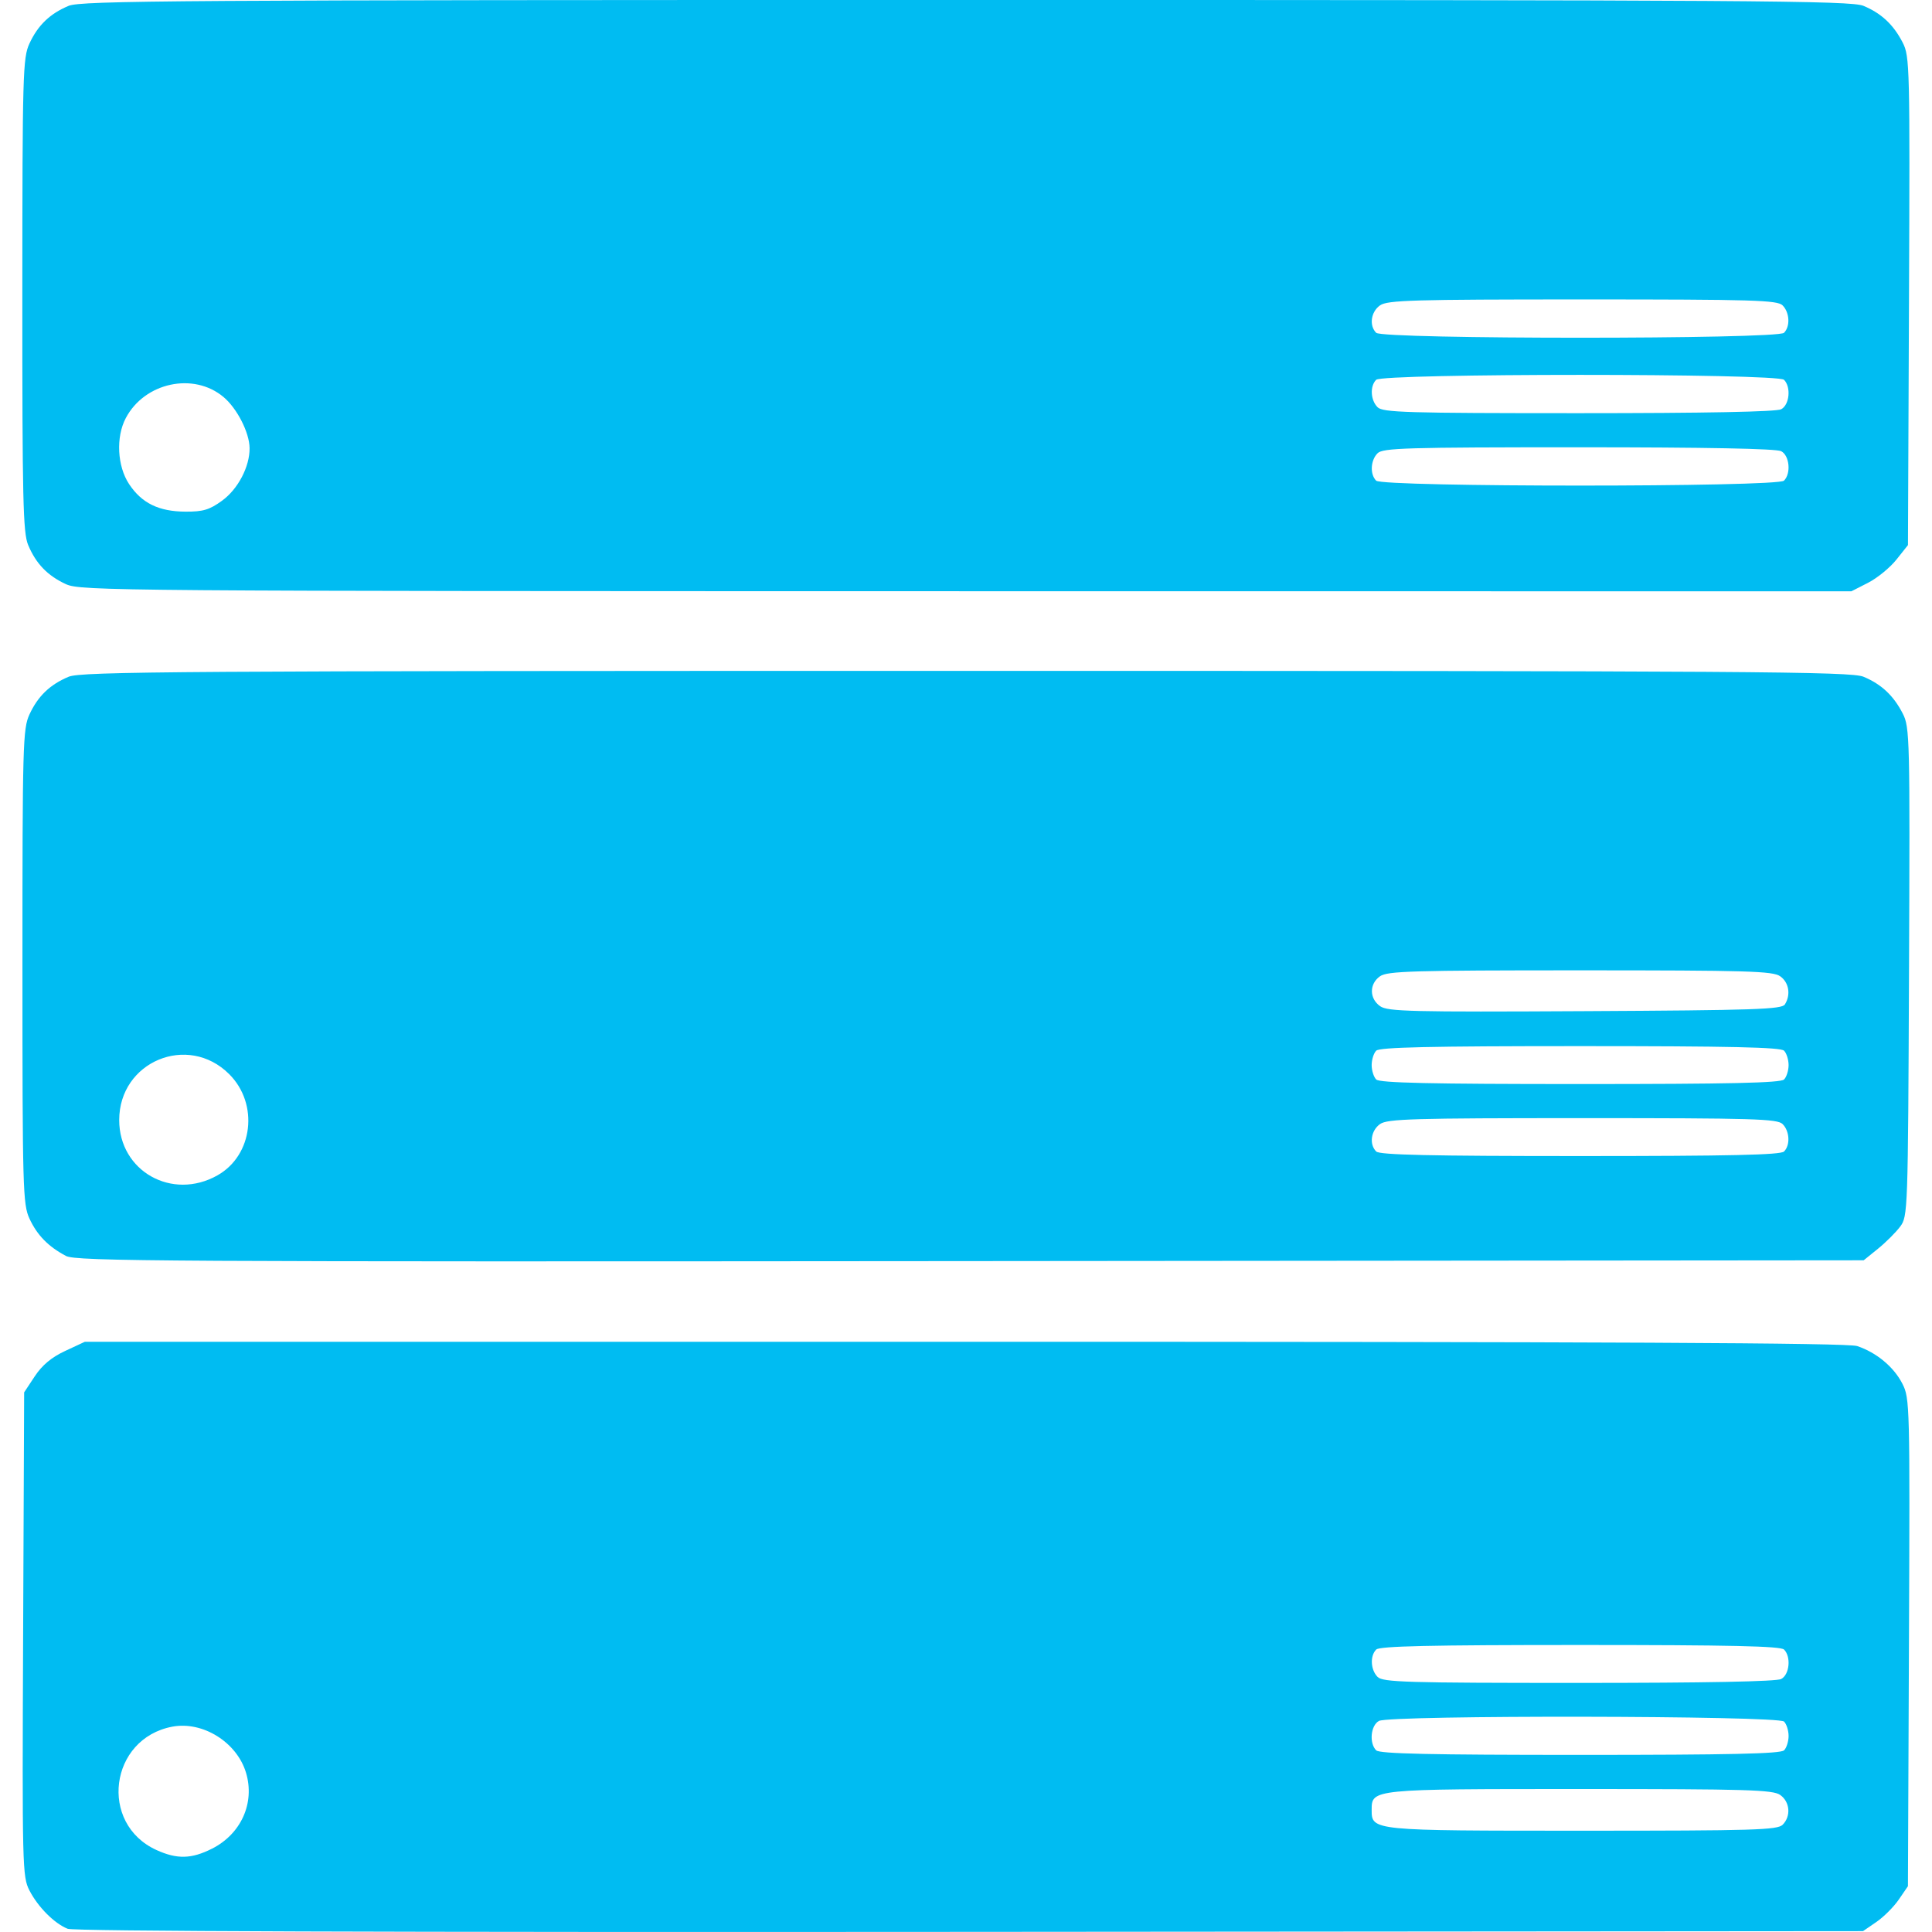
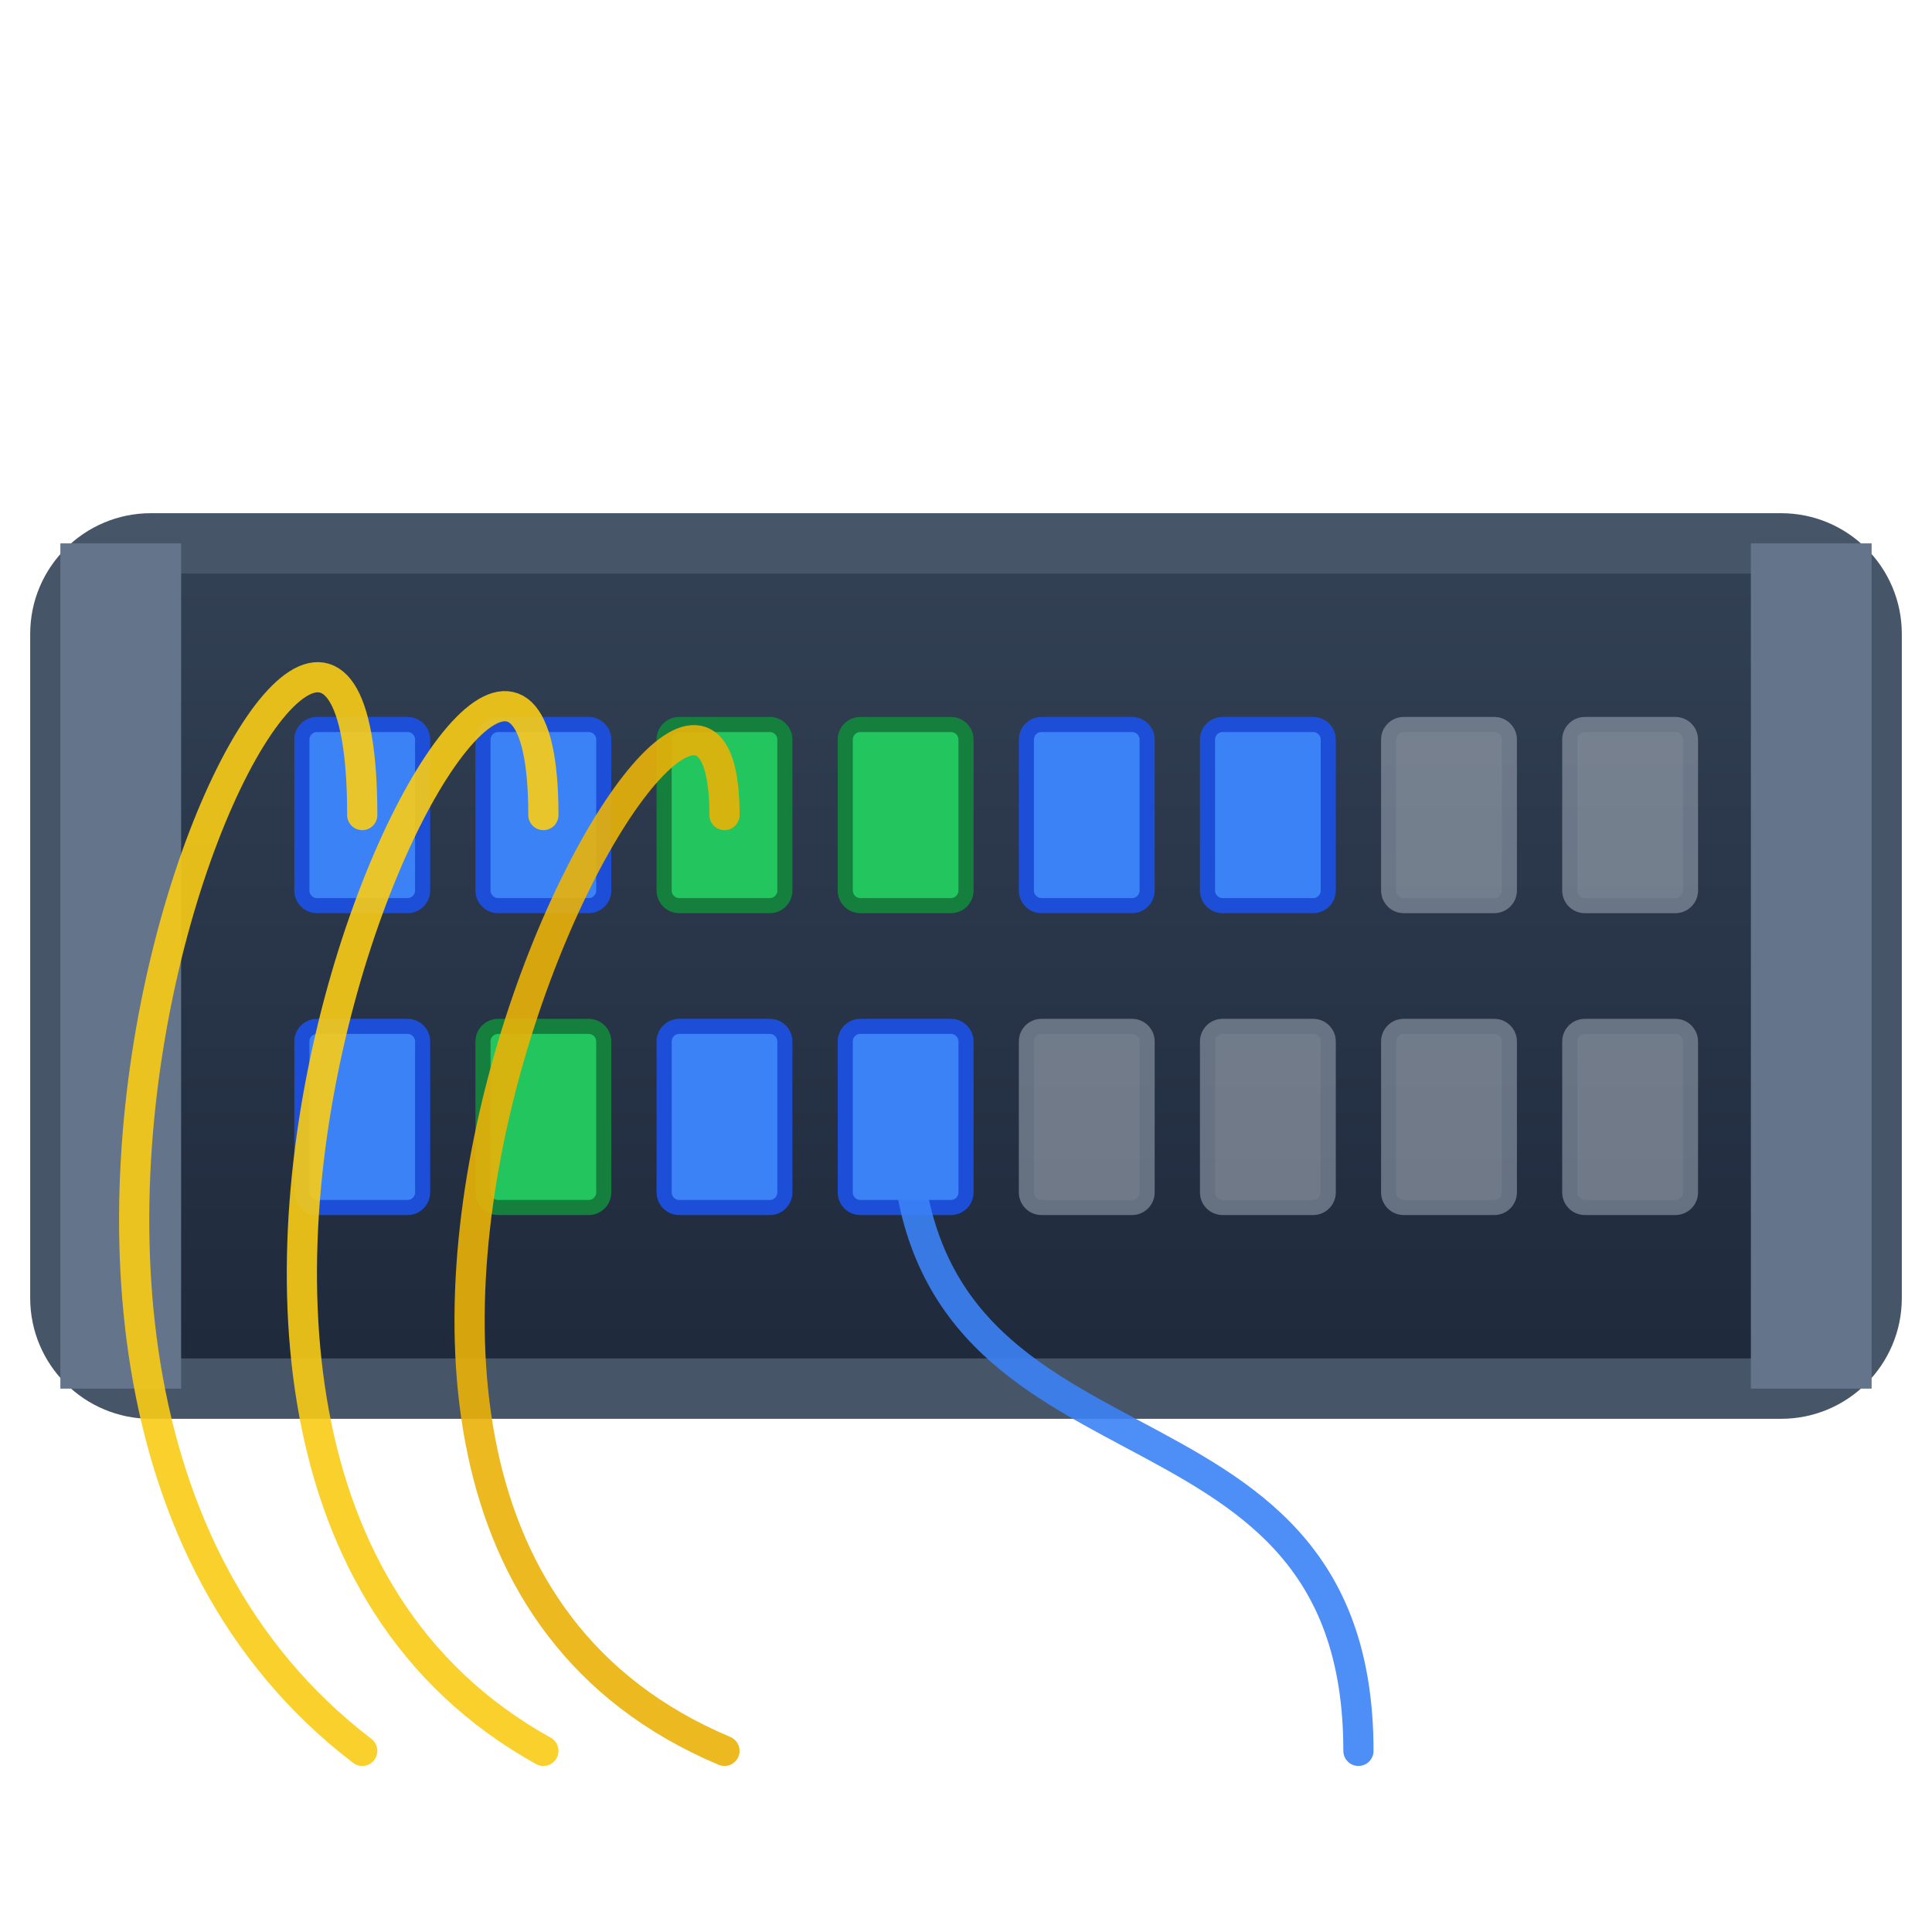
- <svg xmlns="http://www.w3.org/2000/svg" width="800px" height="800px" viewBox="-0.81 0 70 70">
-   <path d="m -159.977,521.069 c -0.485,-0.193 -1.078,-0.788 -1.389,-1.392 -0.255,-0.496 -0.264,-0.851 -0.228,-9.28 l 0.037,-8.765 0.386,-0.584 c 0.268,-0.404 0.606,-0.686 1.099,-0.916 l 0.712,-0.332 31.875,-10e-4 c 23.466,-9.6e-4 31.998,0.04 32.341,0.155 0.702,0.235 1.329,0.757 1.638,1.363 0.27,0.528 0.275,0.756 0.239,9.375 l -0.037,8.833 -0.331,0.483 c -0.182,0.266 -0.548,0.632 -0.814,0.814 l -0.483,0.331 -32.351,0.026 c -21.249,0.017 -32.469,-0.021 -32.695,-0.111 z m 5.223,-2.902 c 1.059,-0.535 1.564,-1.659 1.236,-2.753 -0.331,-1.104 -1.565,-1.876 -2.668,-1.67 -2.281,0.428 -2.678,3.516 -0.574,4.471 0.743,0.338 1.267,0.325 2.006,-0.049 z m 56.91,-0.868 c 0.31,-0.31 0.267,-0.832 -0.089,-1.081 -0.266,-0.187 -1.187,-0.214 -7.248,-0.214 -7.55,0 -7.553,2.8e-4 -7.553,0.755 0,0.756 -0.005,0.755 7.643,0.755 6.21,0 7.057,-0.025 7.248,-0.216 z m 0.051,-2.696 c 0.091,-0.091 0.165,-0.325 0.165,-0.522 0,-0.196 -0.074,-0.431 -0.165,-0.522 -0.217,-0.217 -14.272,-0.239 -14.676,-0.023 -0.301,0.161 -0.362,0.805 -0.101,1.066 0.124,0.124 1.953,0.165 7.388,0.165 5.435,0 7.264,-0.041 7.388,-0.165 z m -0.101,-2.587 c 0.301,-0.161 0.362,-0.805 0.101,-1.066 -0.124,-0.124 -1.953,-0.165 -7.388,-0.165 -5.435,0 -7.264,0.041 -7.388,0.165 -0.231,0.231 -0.205,0.737 0.051,0.993 0.191,0.191 1.042,0.216 7.288,0.216 4.612,0 7.164,-0.05 7.337,-0.142 z m -62.151,-15.329 c -0.638,-0.337 -1.043,-0.752 -1.32,-1.352 -0.238,-0.515 -0.254,-1.078 -0.254,-9.132 0,-8.055 0.016,-8.617 0.254,-9.132 0.307,-0.665 0.742,-1.083 1.42,-1.367 0.454,-0.19 3.937,-0.213 32.516,-0.213 28.579,0 32.061,0.023 32.516,0.213 0.649,0.271 1.088,0.683 1.421,1.333 0.254,0.495 0.263,0.862 0.227,9.363 -0.037,8.696 -0.042,8.854 -0.321,9.227 -0.156,0.209 -0.517,0.569 -0.802,0.8 l -0.519,0.42 -32.363,0.029 c -29.31,0.026 -32.402,0.009 -32.775,-0.188 z m 5.493,-2.919 c 1.289,-0.727 1.505,-2.586 0.426,-3.664 -1.496,-1.496 -3.987,-0.459 -3.987,1.662 0,1.852 1.916,2.93 3.56,2.003 z m 56.759,-0.863 c 0.231,-0.231 0.205,-0.737 -0.051,-0.993 -0.191,-0.191 -1.038,-0.216 -7.248,-0.216 -6.142,0 -7.071,0.027 -7.337,0.214 -0.332,0.233 -0.403,0.733 -0.14,0.995 0.124,0.124 1.953,0.165 7.388,0.165 5.435,0 7.264,-0.041 7.388,-0.165 z m 0,-2.609 c 0.091,-0.091 0.165,-0.325 0.165,-0.522 0,-0.196 -0.074,-0.431 -0.165,-0.522 -0.124,-0.124 -1.953,-0.165 -7.388,-0.165 -5.435,0 -7.264,0.041 -7.388,0.165 -0.091,0.091 -0.165,0.325 -0.165,0.522 0,0.196 0.074,0.431 0.165,0.522 0.124,0.124 1.953,0.165 7.388,0.165 5.435,0 7.264,-0.041 7.388,-0.165 z m 0.03,-2.719 c 0.222,-0.352 0.148,-0.799 -0.171,-1.022 -0.266,-0.187 -1.187,-0.214 -7.248,-0.214 -6.061,0 -6.981,0.027 -7.248,0.214 -0.395,0.276 -0.393,0.808 0.004,1.086 0.274,0.192 1.122,0.213 7.421,0.179 6.145,-0.032 7.13,-0.066 7.242,-0.243 z M -160.046,472.348 c -0.665,-0.307 -1.083,-0.742 -1.367,-1.42 -0.184,-0.441 -0.212,-1.648 -0.21,-9.062 0.003,-8.022 0.019,-8.587 0.257,-9.103 0.307,-0.665 0.742,-1.083 1.42,-1.367 0.454,-0.19 3.937,-0.213 32.516,-0.213 28.579,0 32.061,0.023 32.516,0.213 0.649,0.271 1.088,0.683 1.421,1.333 0.254,0.495 0.263,0.862 0.227,9.36 l -0.037,8.845 -0.42,0.528 c -0.231,0.29 -0.692,0.667 -1.025,0.837 l -0.605,0.309 -32.072,-0.003 c -30.887,-0.003 -32.092,-0.012 -32.621,-0.257 z m 5.658,-3.022 c 0.578,-0.418 1.005,-1.233 0.999,-1.905 -0.005,-0.561 -0.451,-1.438 -0.943,-1.851 -1.084,-0.912 -2.862,-0.53 -3.543,0.763 -0.363,0.687 -0.31,1.741 0.12,2.39 0.459,0.693 1.077,0.995 2.048,0.999 0.633,0.003 0.866,-0.067 1.318,-0.395 z m 56.594,-0.728 c 0.261,-0.261 0.2,-0.905 -0.101,-1.066 -0.173,-0.093 -2.725,-0.142 -7.337,-0.142 -6.246,0 -7.097,0.025 -7.288,0.216 -0.256,0.256 -0.282,0.762 -0.051,0.993 0.238,0.238 14.539,0.238 14.777,0 z m -0.101,-2.587 c 0.301,-0.161 0.362,-0.805 0.101,-1.066 -0.238,-0.238 -14.539,-0.238 -14.777,0 -0.231,0.231 -0.205,0.737 0.051,0.993 0.191,0.191 1.042,0.216 7.288,0.216 4.612,0 7.164,-0.05 7.337,-0.142 z m 0.101,-2.769 c 0.231,-0.231 0.205,-0.737 -0.051,-0.993 -0.191,-0.191 -1.038,-0.216 -7.248,-0.216 -6.142,0 -7.071,0.027 -7.337,0.214 -0.332,0.233 -0.403,0.733 -0.14,0.995 0.238,0.238 14.539,0.238 14.777,0 z" fill="#00bcf2" transform="translate(161.622 -451.184)" />
+ <svg xmlns="http://www.w3.org/2000/svg" viewBox="0 0 64 64" fill="none">
+   <rect x="2" y="18" width="60" height="28" rx="3" fill="url(#odf-chassis-grad)" stroke="#475569" stroke-width="2" />
+   <rect x="2" y="18" width="4" height="28" fill="#64748b" />
+   <rect x="58" y="18" width="4" height="28" fill="#64748b" />
+   <rect x="10" y="24" width="4" height="6" rx="0.5" fill="#3b82f6" stroke="#1d4ed8" stroke-width="0.5" />
+   <rect x="16" y="24" width="4" height="6" rx="0.5" fill="#3b82f6" stroke="#1d4ed8" stroke-width="0.5" />
+   <rect x="22" y="24" width="4" height="6" rx="0.5" fill="#22c55e" stroke="#15803d" stroke-width="0.5" />
+   <rect x="28" y="24" width="4" height="6" rx="0.5" fill="#22c55e" stroke="#15803d" stroke-width="0.5" />
+   <rect x="34" y="24" width="4" height="6" rx="0.5" fill="#3b82f6" stroke="#1d4ed8" stroke-width="0.5" />
+   <rect x="40" y="24" width="4" height="6" rx="0.5" fill="#3b82f6" stroke="#1d4ed8" stroke-width="0.5" />
+   <rect x="46" y="24" width="4" height="6" rx="0.5" fill="#e2e8f0" stroke="#cbd5e1" stroke-width="0.5" opacity="0.4" />
+   <rect x="52" y="24" width="4" height="6" rx="0.5" fill="#e2e8f0" stroke="#cbd5e1" stroke-width="0.5" opacity="0.4" />
+   <rect x="10" y="34" width="4" height="6" rx="0.5" fill="#3b82f6" stroke="#1d4ed8" stroke-width="0.5" />
+   <rect x="16" y="34" width="4" height="6" rx="0.5" fill="#22c55e" stroke="#15803d" stroke-width="0.5" />
+   <rect x="22" y="34" width="4" height="6" rx="0.5" fill="#3b82f6" stroke="#1d4ed8" stroke-width="0.5" />
+   <rect x="28" y="34" width="4" height="6" rx="0.5" fill="#3b82f6" stroke="#1d4ed8" stroke-width="0.5" />
+   <rect x="34" y="34" width="4" height="6" rx="0.5" fill="#e2e8f0" stroke="#cbd5e1" stroke-width="0.5" opacity="0.4" />
+   <rect x="40" y="34" width="4" height="6" rx="0.5" fill="#e2e8f0" stroke="#cbd5e1" stroke-width="0.5" opacity="0.4" />
+   <rect x="46" y="34" width="4" height="6" rx="0.5" fill="#e2e8f0" stroke="#cbd5e1" stroke-width="0.5" opacity="0.4" />
+   <rect x="52" y="34" width="4" height="6" rx="0.5" fill="#e2e8f0" stroke="#cbd5e1" stroke-width="0.5" opacity="0.4" />
+   <path d="M12 27 C 12 10, -5 45, 12 58" stroke="#facc15" stroke-width="1" stroke-linecap="round" fill="none" opacity="0.9" />
+   <path d="M18 27 C 18 12, 0 48, 18 58" stroke="#facc15" stroke-width="1" stroke-linecap="round" fill="none" opacity="0.9" />
+   <path d="M24 27 C 24 15, 5 50, 24 58" stroke="#eab308" stroke-width="1" stroke-linecap="round" fill="none" opacity="0.9" />
+   <path d="M30 37 C 30 50, 45 45, 45 58" stroke="#3b82f6" stroke-width="1" stroke-linecap="round" fill="none" opacity="0.9" />
+   <defs>
+     <linearGradient id="odf-chassis-grad" x1="32" y1="18" x2="32" y2="46" gradientUnits="userSpaceOnUse">
+       <stop offset="0%" stop-color="#334155" />
+       <stop offset="100%" stop-color="#1e293b" />
+     </linearGradient>
+   </defs>
</svg>
